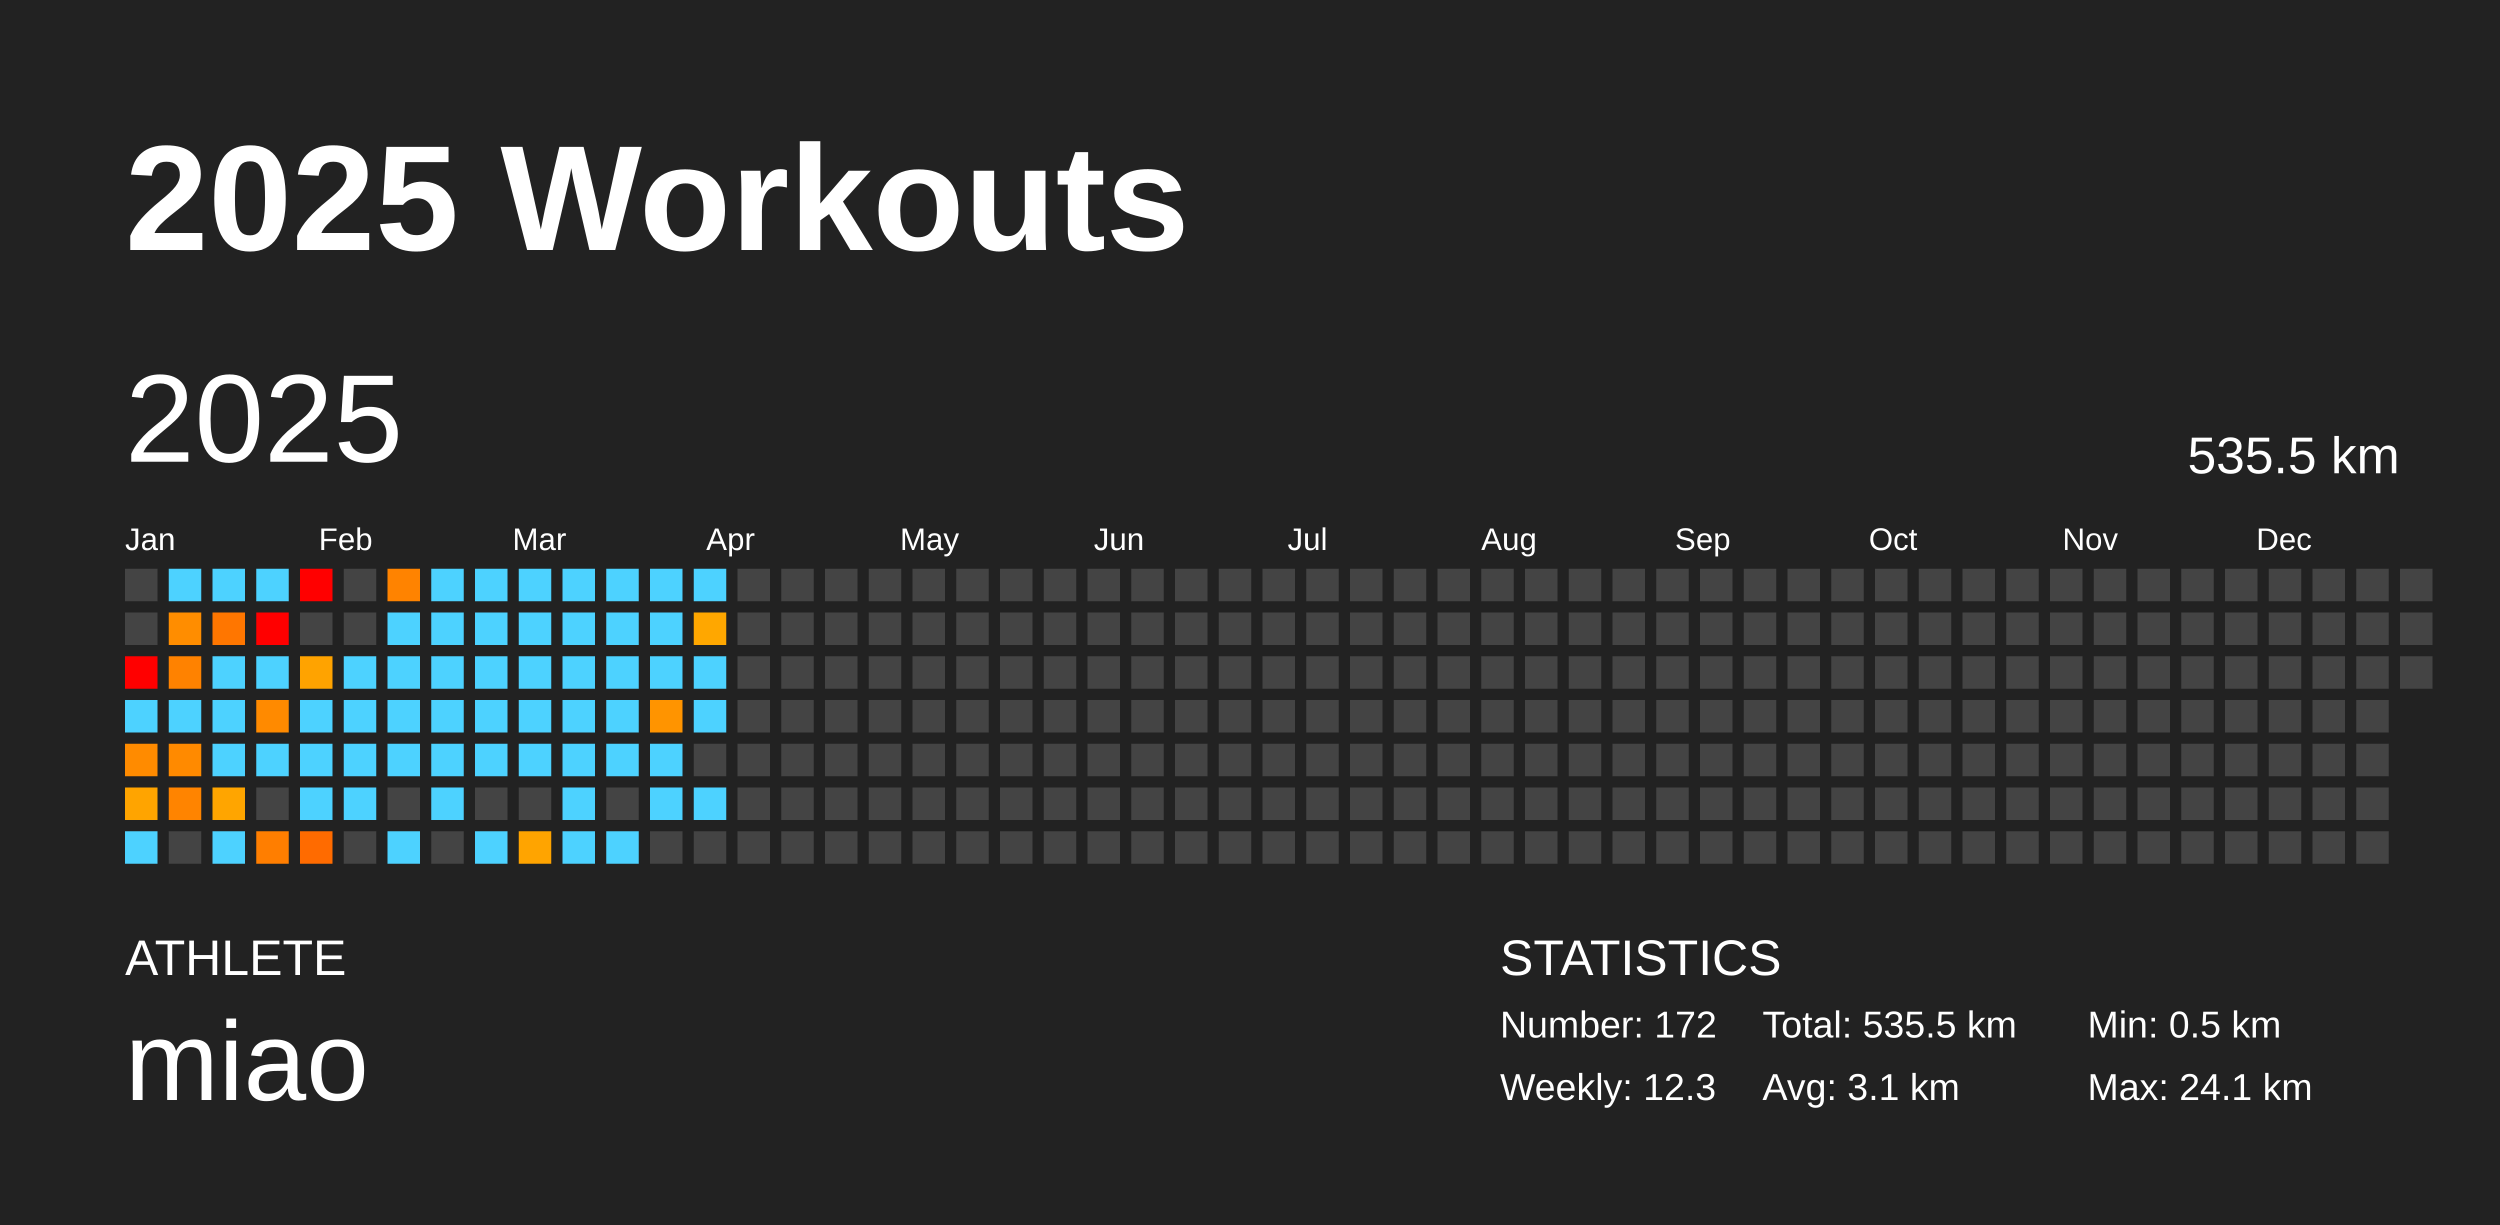
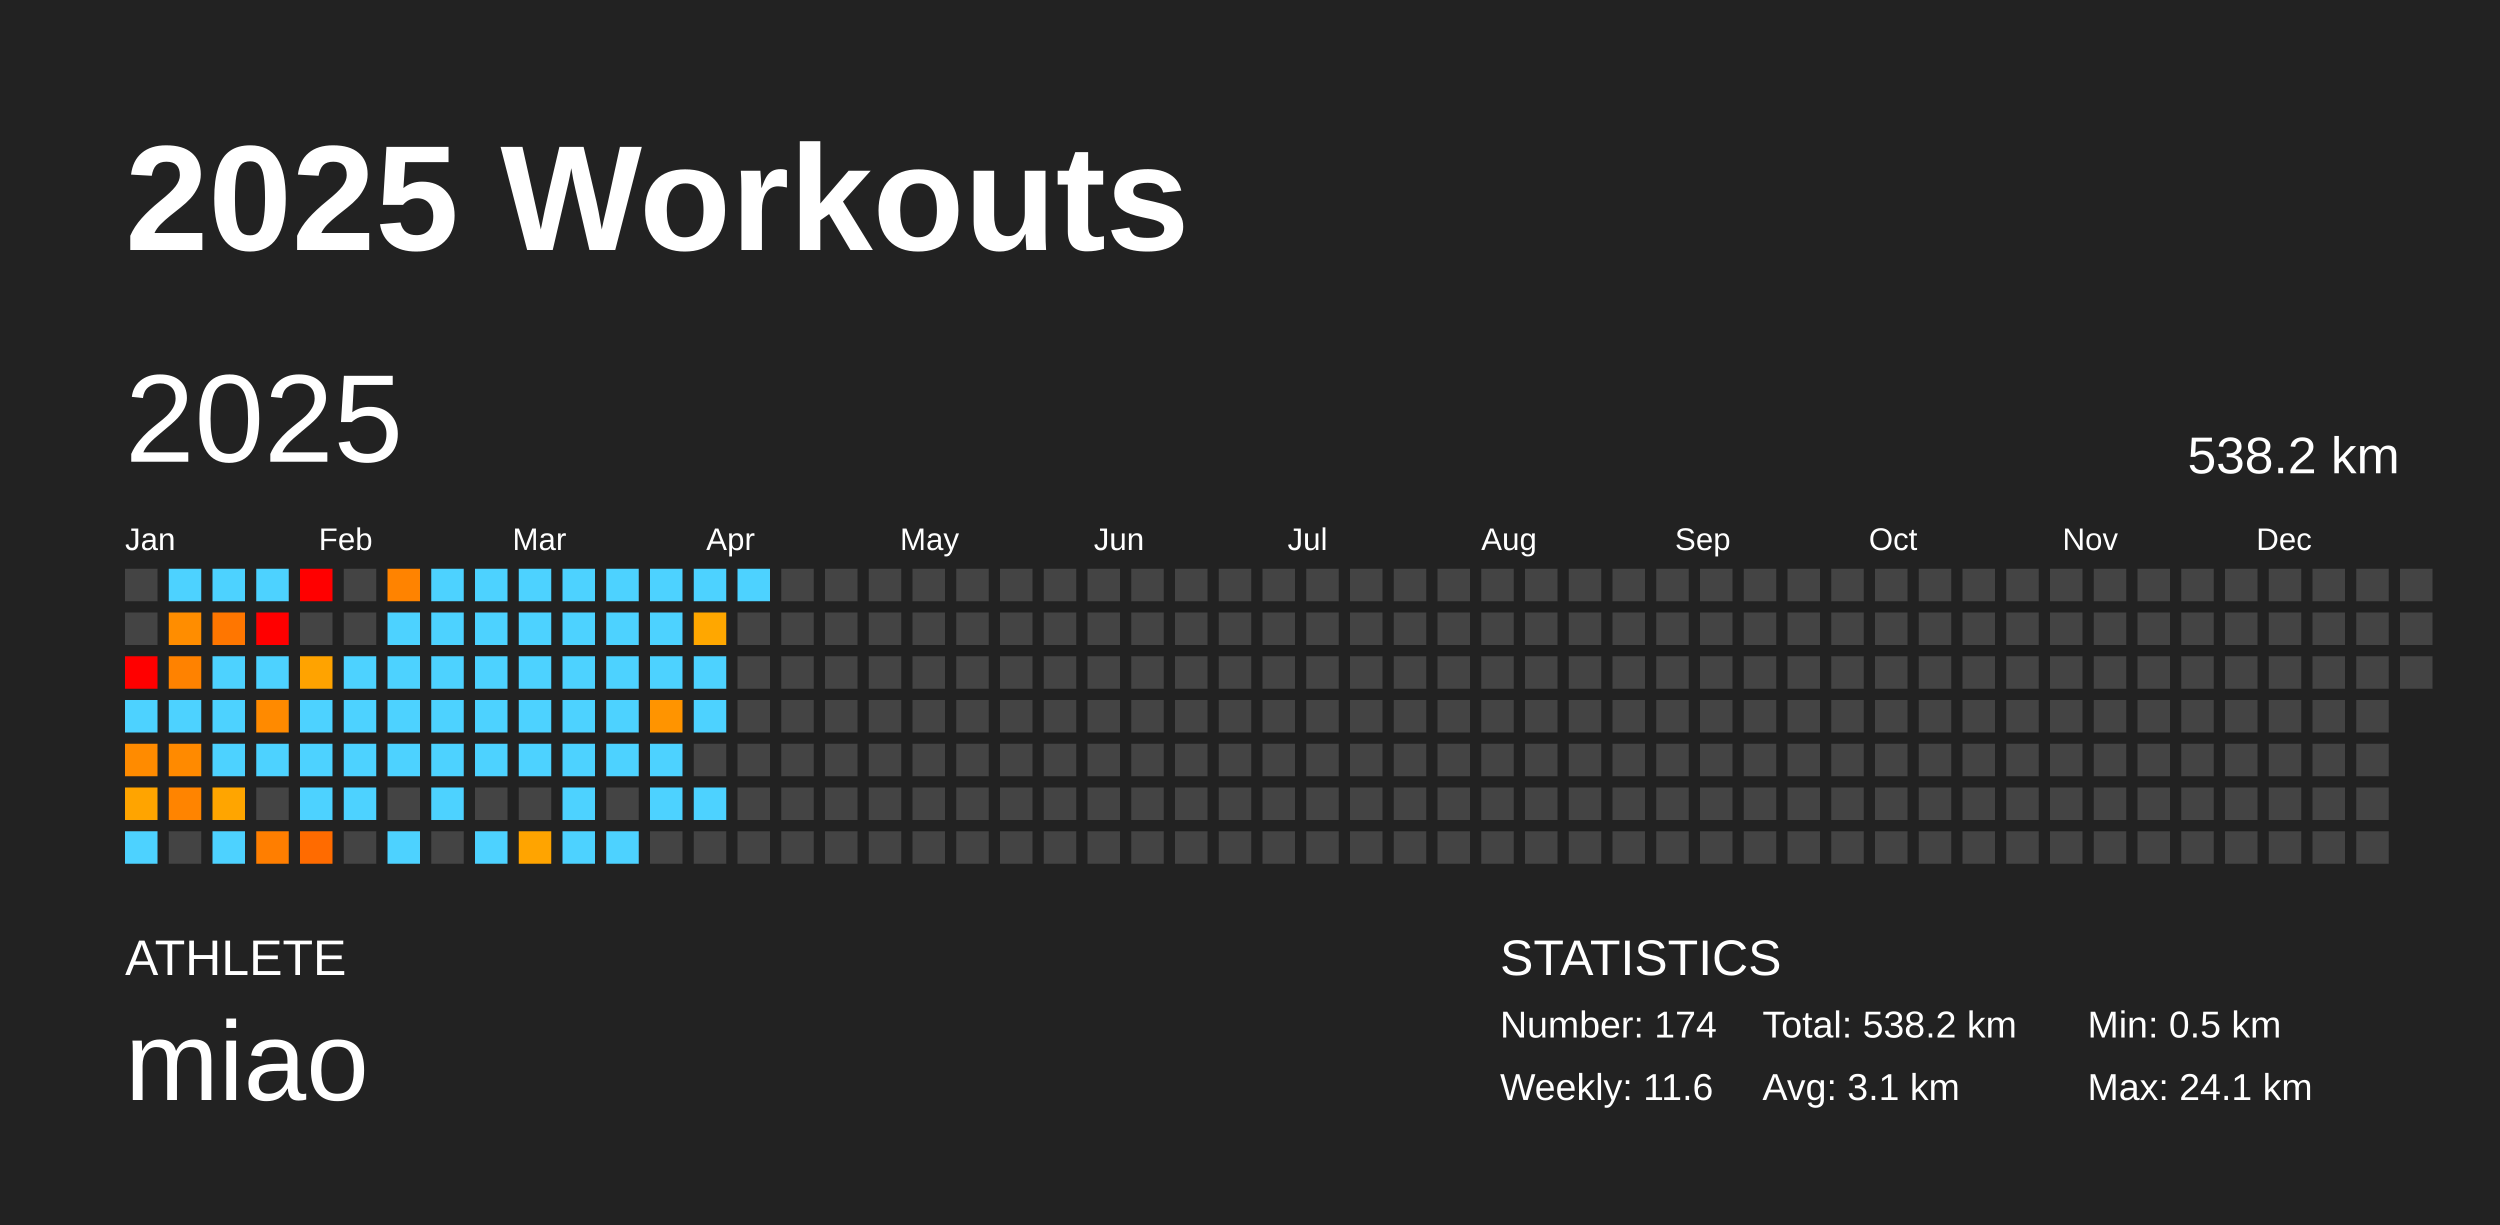
<svg xmlns="http://www.w3.org/2000/svg" baseProfile="full" height="98mm" version="1.1" viewBox="0,0,200,98" width="200mm">
  <defs />
  <rect fill="#222222" height="98" width="200" x="0" y="0" />
  <text fill="#FFFFFF" style="font-size:12px; font-family:Arial; font-weight:bold;" x="10" y="20">2025 Workouts</text>
  <text fill="#FFFFFF" style="font-size:4px; font-family:Arial" x="10" y="78">ATHLETE</text>
  <text fill="#FFFFFF" style="font-size:9px; font-family:Arial" x="10" y="88">miao</text>
  <text fill="#FFFFFF" style="font-size:4px; font-family:Arial" x="120" y="78">STATISTICS</text>
-   <text fill="#FFFFFF" style="font-size:3px; font-family:Arial" x="120" y="83">Number: 172</text>
-   <text fill="#FFFFFF" style="font-size:3px; font-family:Arial" x="120" y="88">Weekly: 12.3</text>
-   <text fill="#FFFFFF" style="font-size:3px; font-family:Arial" x="141" y="83">Total: 535.5 km</text>
+   <text fill="#FFFFFF" style="font-size:3px; font-family:Arial" x="120" y="83">Number: 174</text>
+   <text fill="#FFFFFF" style="font-size:3px; font-family:Arial" x="120" y="88">Weekly: 11.6</text>
+   <text fill="#FFFFFF" style="font-size:3px; font-family:Arial" x="141" y="83">Total: 538.2 km</text>
  <text fill="#FFFFFF" style="font-size:3px; font-family:Arial" x="141" y="88">Avg: 3.1 km</text>
  <text fill="#FFFFFF" style="font-size:3px; font-family:Arial" x="167" y="83">Min: 0.5 km</text>
  <text fill="#FFFFFF" style="font-size:3px; font-family:Arial" x="167" y="88">Max: 24.1 km</text>
  <text dominant-baseline="hanging" fill="#FFFFFF" style="font-size:10.0px; font-family:Arial;" x="10" y="30">2025</text>
-   <text dominant-baseline="hanging" fill="#FFFFFF" style="font-size:4.125px; font-family:Arial;" x="175" y="35">535.5 km</text>
+   <text dominant-baseline="hanging" fill="#FFFFFF" style="font-size:4.125px; font-family:Arial;" x="175" y="35">538.2 km</text>
  <text fill="#FFFFFF" style="font-size:2.5px; font-family:Arial" x="10.0" y="44">Jan</text>
  <text fill="#FFFFFF" style="font-size:2.5px; font-family:Arial" x="25.5" y="44">Feb</text>
  <text fill="#FFFFFF" style="font-size:2.5px; font-family:Arial" x="41.0" y="44">Mar</text>
  <text fill="#FFFFFF" style="font-size:2.5px; font-family:Arial" x="56.5" y="44">Apr</text>
  <text fill="#FFFFFF" style="font-size:2.5px; font-family:Arial" x="72.0" y="44">May</text>
  <text fill="#FFFFFF" style="font-size:2.5px; font-family:Arial" x="87.5" y="44">Jun</text>
  <text fill="#FFFFFF" style="font-size:2.5px; font-family:Arial" x="103.0" y="44">Jul</text>
  <text fill="#FFFFFF" style="font-size:2.5px; font-family:Arial" x="118.5" y="44">Aug</text>
  <text fill="#FFFFFF" style="font-size:2.5px; font-family:Arial" x="134.0" y="44">Sep</text>
  <text fill="#FFFFFF" style="font-size:2.5px; font-family:Arial" x="149.5" y="44">Oct</text>
  <text fill="#FFFFFF" style="font-size:2.5px; font-family:Arial" x="165.0" y="44">Nov</text>
  <text fill="#FFFFFF" style="font-size:2.5px; font-family:Arial" x="180.5" y="44">Dec</text>
  <rect fill="#444444" height="2.6" width="2.6" x="10.0" y="45.5" />
  <rect fill="#444444" height="2.6" width="2.6" x="10.0" y="49.0" />
  <rect fill="red" height="2.6" width="2.6" x="10.0" y="52.5" />
  <rect fill="#4dd2ff" height="2.6" width="2.6" x="10.0" y="56.0" />
  <rect fill="#ff8b00" height="2.6" width="2.6" x="10.0" y="59.5" />
  <rect fill="#ffa400" height="2.6" width="2.6" x="10.0" y="63.0" />
  <rect fill="#4dd2ff" height="2.6" width="2.6" x="10.0" y="66.5" />
  <rect fill="#4dd2ff" height="2.6" width="2.6" x="13.5" y="45.5" />
  <rect fill="#ff8d00" height="2.6" width="2.6" x="13.5" y="49.0" />
  <rect fill="#ff8200" height="2.6" width="2.6" x="13.5" y="52.5" />
  <rect fill="#4dd2ff" height="2.6" width="2.6" x="13.5" y="56.0" />
  <rect fill="#ff8a00" height="2.6" width="2.6" x="13.5" y="59.5" />
  <rect fill="#ff8400" height="2.6" width="2.6" x="13.5" y="63.0" />
  <rect fill="#444444" height="2.6" width="2.6" x="13.5" y="66.5" />
  <rect fill="#4dd2ff" height="2.6" width="2.6" x="17.0" y="45.5" />
  <rect fill="#ff7600" height="2.6" width="2.6" x="17.0" y="49.0" />
  <rect fill="#4dd2ff" height="2.6" width="2.6" x="17.0" y="52.5" />
  <rect fill="#4dd2ff" height="2.6" width="2.6" x="17.0" y="56.0" />
  <rect fill="#4dd2ff" height="2.6" width="2.6" x="17.0" y="59.5" />
  <rect fill="#ffa500" height="2.6" width="2.6" x="17.0" y="63.0" />
  <rect fill="#4dd2ff" height="2.6" width="2.6" x="17.0" y="66.5" />
  <rect fill="#4dd2ff" height="2.6" width="2.6" x="20.5" y="45.5" />
  <rect fill="red" height="2.6" width="2.6" x="20.5" y="49.0" />
  <rect fill="#4dd2ff" height="2.6" width="2.6" x="20.5" y="52.5" />
  <rect fill="#ff8a00" height="2.6" width="2.6" x="20.5" y="56.0" />
  <rect fill="#4dd2ff" height="2.6" width="2.6" x="20.5" y="59.5" />
  <rect fill="#444444" height="2.6" width="2.6" x="20.5" y="63.0" />
  <rect fill="#ff7e00" height="2.6" width="2.6" x="20.5" y="66.5" />
  <rect fill="red" height="2.6" width="2.6" x="24.0" y="45.5" />
  <rect fill="#444444" height="2.6" width="2.6" x="24.0" y="49.0" />
  <rect fill="#ffa300" height="2.6" width="2.6" x="24.0" y="52.5" />
  <rect fill="#4dd2ff" height="2.6" width="2.6" x="24.0" y="56.0" />
  <rect fill="#4dd2ff" height="2.6" width="2.6" x="24.0" y="59.5" />
  <rect fill="#4dd2ff" height="2.6" width="2.6" x="24.0" y="63.0" />
  <rect fill="#ff6b00" height="2.6" width="2.6" x="24.0" y="66.5" />
  <rect fill="#444444" height="2.6" width="2.6" x="27.5" y="45.5" />
  <rect fill="#444444" height="2.6" width="2.6" x="27.5" y="49.0" />
  <rect fill="#4dd2ff" height="2.6" width="2.6" x="27.5" y="52.5" />
  <rect fill="#4dd2ff" height="2.6" width="2.6" x="27.5" y="56.0" />
  <rect fill="#4dd2ff" height="2.6" width="2.6" x="27.5" y="59.5" />
  <rect fill="#4dd2ff" height="2.6" width="2.6" x="27.5" y="63.0" />
  <rect fill="#444444" height="2.6" width="2.6" x="27.5" y="66.5" />
  <rect fill="#ff8300" height="2.6" width="2.6" x="31.0" y="45.5" />
  <rect fill="#4dd2ff" height="2.6" width="2.6" x="31.0" y="49.0" />
  <rect fill="#4dd2ff" height="2.6" width="2.6" x="31.0" y="52.5" />
  <rect fill="#4dd2ff" height="2.6" width="2.6" x="31.0" y="56.0" />
  <rect fill="#4dd2ff" height="2.6" width="2.6" x="31.0" y="59.5" />
  <rect fill="#444444" height="2.6" width="2.6" x="31.0" y="63.0" />
  <rect fill="#4dd2ff" height="2.6" width="2.6" x="31.0" y="66.5" />
  <rect fill="#4dd2ff" height="2.6" width="2.6" x="34.5" y="45.5" />
  <rect fill="#4dd2ff" height="2.6" width="2.6" x="34.5" y="49.0" />
  <rect fill="#4dd2ff" height="2.6" width="2.6" x="34.5" y="52.5" />
  <rect fill="#4dd2ff" height="2.6" width="2.6" x="34.5" y="56.0" />
  <rect fill="#4dd2ff" height="2.6" width="2.6" x="34.5" y="59.5" />
  <rect fill="#4dd2ff" height="2.6" width="2.6" x="34.5" y="63.0" />
  <rect fill="#444444" height="2.6" width="2.6" x="34.5" y="66.5" />
  <rect fill="#4dd2ff" height="2.6" width="2.6" x="38.0" y="45.5" />
  <rect fill="#4dd2ff" height="2.6" width="2.6" x="38.0" y="49.0" />
  <rect fill="#4dd2ff" height="2.6" width="2.6" x="38.0" y="52.5" />
  <rect fill="#4dd2ff" height="2.6" width="2.6" x="38.0" y="56.0" />
  <rect fill="#4dd2ff" height="2.6" width="2.6" x="38.0" y="59.5" />
  <rect fill="#444444" height="2.6" width="2.6" x="38.0" y="63.0" />
  <rect fill="#4dd2ff" height="2.6" width="2.6" x="38.0" y="66.5" />
  <rect fill="#4dd2ff" height="2.6" width="2.6" x="41.5" y="45.5" />
  <rect fill="#4dd2ff" height="2.6" width="2.6" x="41.5" y="49.0" />
  <rect fill="#4dd2ff" height="2.6" width="2.6" x="41.5" y="52.5" />
  <rect fill="#4dd2ff" height="2.6" width="2.6" x="41.5" y="56.0" />
  <rect fill="#4dd2ff" height="2.6" width="2.6" x="41.5" y="59.5" />
  <rect fill="#444444" height="2.6" width="2.6" x="41.5" y="63.0" />
  <rect fill="#ffa400" height="2.6" width="2.6" x="41.5" y="66.5" />
  <rect fill="#4dd2ff" height="2.6" width="2.6" x="45.0" y="45.5" />
  <rect fill="#4dd2ff" height="2.6" width="2.6" x="45.0" y="49.0" />
  <rect fill="#4dd2ff" height="2.6" width="2.6" x="45.0" y="52.5" />
  <rect fill="#4dd2ff" height="2.6" width="2.6" x="45.0" y="56.0" />
  <rect fill="#4dd2ff" height="2.6" width="2.6" x="45.0" y="59.5" />
  <rect fill="#4dd2ff" height="2.6" width="2.6" x="45.0" y="63.0" />
  <rect fill="#4dd2ff" height="2.6" width="2.6" x="45.0" y="66.5" />
  <rect fill="#4dd2ff" height="2.6" width="2.6" x="48.5" y="45.5" />
  <rect fill="#4dd2ff" height="2.6" width="2.6" x="48.5" y="49.0" />
  <rect fill="#4dd2ff" height="2.6" width="2.6" x="48.5" y="52.5" />
  <rect fill="#4dd2ff" height="2.6" width="2.6" x="48.5" y="56.0" />
  <rect fill="#4dd2ff" height="2.6" width="2.6" x="48.5" y="59.5" />
  <rect fill="#444444" height="2.6" width="2.6" x="48.5" y="63.0" />
  <rect fill="#4dd2ff" height="2.6" width="2.6" x="48.5" y="66.5" />
  <rect fill="#4dd2ff" height="2.6" width="2.6" x="52.0" y="45.5" />
  <rect fill="#4dd2ff" height="2.6" width="2.6" x="52.0" y="49.0" />
  <rect fill="#4dd2ff" height="2.6" width="2.6" x="52.0" y="52.5" />
  <rect fill="#ff9400" height="2.6" width="2.6" x="52.0" y="56.0" />
  <rect fill="#4dd2ff" height="2.6" width="2.6" x="52.0" y="59.5" />
  <rect fill="#4dd2ff" height="2.6" width="2.6" x="52.0" y="63.0" />
  <rect fill="#444444" height="2.6" width="2.6" x="52.0" y="66.5" />
  <rect fill="#4dd2ff" height="2.6" width="2.6" x="55.5" y="45.5" />
  <rect fill="#ffa700" height="2.6" width="2.6" x="55.5" y="49.0" />
  <rect fill="#4dd2ff" height="2.6" width="2.6" x="55.5" y="52.5" />
  <rect fill="#4dd2ff" height="2.6" width="2.6" x="55.5" y="56.0" />
  <rect fill="#444444" height="2.6" width="2.6" x="55.5" y="59.5" />
  <rect fill="#4dd2ff" height="2.6" width="2.6" x="55.5" y="63.0" />
  <rect fill="#444444" height="2.6" width="2.6" x="55.5" y="66.5" />
-   <rect fill="#444444" height="2.6" width="2.6" x="59.0" y="45.5" />
+   <rect fill="#4dd2ff" height="2.6" width="2.6" x="59.0" y="45.5" />
  <rect fill="#444444" height="2.6" width="2.6" x="59.0" y="49.0" />
  <rect fill="#444444" height="2.6" width="2.6" x="59.0" y="52.5" />
  <rect fill="#444444" height="2.6" width="2.6" x="59.0" y="56.0" />
  <rect fill="#444444" height="2.6" width="2.6" x="59.0" y="59.5" />
  <rect fill="#444444" height="2.6" width="2.6" x="59.0" y="63.0" />
  <rect fill="#444444" height="2.6" width="2.6" x="59.0" y="66.5" />
  <rect fill="#444444" height="2.6" width="2.6" x="62.5" y="45.5" />
  <rect fill="#444444" height="2.6" width="2.6" x="62.5" y="49.0" />
  <rect fill="#444444" height="2.6" width="2.6" x="62.5" y="52.5" />
  <rect fill="#444444" height="2.6" width="2.6" x="62.5" y="56.0" />
  <rect fill="#444444" height="2.6" width="2.6" x="62.5" y="59.5" />
  <rect fill="#444444" height="2.6" width="2.6" x="62.5" y="63.0" />
  <rect fill="#444444" height="2.6" width="2.6" x="62.5" y="66.5" />
  <rect fill="#444444" height="2.6" width="2.6" x="66.0" y="45.5" />
  <rect fill="#444444" height="2.6" width="2.6" x="66.0" y="49.0" />
  <rect fill="#444444" height="2.6" width="2.6" x="66.0" y="52.5" />
  <rect fill="#444444" height="2.6" width="2.6" x="66.0" y="56.0" />
  <rect fill="#444444" height="2.6" width="2.6" x="66.0" y="59.5" />
  <rect fill="#444444" height="2.6" width="2.6" x="66.0" y="63.0" />
  <rect fill="#444444" height="2.6" width="2.6" x="66.0" y="66.5" />
  <rect fill="#444444" height="2.6" width="2.6" x="69.5" y="45.5" />
  <rect fill="#444444" height="2.6" width="2.6" x="69.5" y="49.0" />
  <rect fill="#444444" height="2.6" width="2.6" x="69.5" y="52.5" />
  <rect fill="#444444" height="2.6" width="2.6" x="69.5" y="56.0" />
  <rect fill="#444444" height="2.6" width="2.6" x="69.5" y="59.5" />
  <rect fill="#444444" height="2.6" width="2.6" x="69.5" y="63.0" />
  <rect fill="#444444" height="2.6" width="2.6" x="69.5" y="66.5" />
  <rect fill="#444444" height="2.6" width="2.6" x="73.0" y="45.5" />
  <rect fill="#444444" height="2.6" width="2.6" x="73.0" y="49.0" />
  <rect fill="#444444" height="2.6" width="2.6" x="73.0" y="52.5" />
  <rect fill="#444444" height="2.6" width="2.6" x="73.0" y="56.0" />
  <rect fill="#444444" height="2.6" width="2.6" x="73.0" y="59.5" />
  <rect fill="#444444" height="2.6" width="2.6" x="73.0" y="63.0" />
  <rect fill="#444444" height="2.6" width="2.6" x="73.0" y="66.5" />
  <rect fill="#444444" height="2.6" width="2.6" x="76.5" y="45.5" />
  <rect fill="#444444" height="2.6" width="2.6" x="76.5" y="49.0" />
  <rect fill="#444444" height="2.6" width="2.6" x="76.5" y="52.5" />
  <rect fill="#444444" height="2.6" width="2.6" x="76.5" y="56.0" />
  <rect fill="#444444" height="2.6" width="2.6" x="76.5" y="59.5" />
  <rect fill="#444444" height="2.6" width="2.6" x="76.5" y="63.0" />
  <rect fill="#444444" height="2.6" width="2.6" x="76.5" y="66.5" />
  <rect fill="#444444" height="2.6" width="2.6" x="80.0" y="45.5" />
  <rect fill="#444444" height="2.6" width="2.6" x="80.0" y="49.0" />
  <rect fill="#444444" height="2.6" width="2.6" x="80.0" y="52.5" />
  <rect fill="#444444" height="2.6" width="2.6" x="80.0" y="56.0" />
  <rect fill="#444444" height="2.6" width="2.6" x="80.0" y="59.5" />
  <rect fill="#444444" height="2.6" width="2.6" x="80.0" y="63.0" />
  <rect fill="#444444" height="2.6" width="2.6" x="80.0" y="66.5" />
  <rect fill="#444444" height="2.6" width="2.6" x="83.5" y="45.5" />
  <rect fill="#444444" height="2.6" width="2.6" x="83.5" y="49.0" />
  <rect fill="#444444" height="2.6" width="2.6" x="83.5" y="52.5" />
  <rect fill="#444444" height="2.6" width="2.6" x="83.5" y="56.0" />
  <rect fill="#444444" height="2.6" width="2.6" x="83.5" y="59.5" />
  <rect fill="#444444" height="2.6" width="2.6" x="83.5" y="63.0" />
  <rect fill="#444444" height="2.6" width="2.6" x="83.5" y="66.5" />
  <rect fill="#444444" height="2.6" width="2.6" x="87.0" y="45.5" />
  <rect fill="#444444" height="2.6" width="2.6" x="87.0" y="49.0" />
  <rect fill="#444444" height="2.6" width="2.6" x="87.0" y="52.5" />
  <rect fill="#444444" height="2.6" width="2.6" x="87.0" y="56.0" />
  <rect fill="#444444" height="2.6" width="2.6" x="87.0" y="59.5" />
  <rect fill="#444444" height="2.6" width="2.6" x="87.0" y="63.0" />
  <rect fill="#444444" height="2.6" width="2.6" x="87.0" y="66.5" />
  <rect fill="#444444" height="2.6" width="2.6" x="90.5" y="45.5" />
  <rect fill="#444444" height="2.6" width="2.6" x="90.5" y="49.0" />
  <rect fill="#444444" height="2.6" width="2.6" x="90.5" y="52.5" />
  <rect fill="#444444" height="2.6" width="2.6" x="90.5" y="56.0" />
  <rect fill="#444444" height="2.6" width="2.6" x="90.5" y="59.5" />
  <rect fill="#444444" height="2.6" width="2.6" x="90.5" y="63.0" />
  <rect fill="#444444" height="2.6" width="2.6" x="90.5" y="66.5" />
  <rect fill="#444444" height="2.6" width="2.6" x="94.0" y="45.5" />
  <rect fill="#444444" height="2.6" width="2.6" x="94.0" y="49.0" />
  <rect fill="#444444" height="2.6" width="2.6" x="94.0" y="52.5" />
  <rect fill="#444444" height="2.6" width="2.6" x="94.0" y="56.0" />
  <rect fill="#444444" height="2.6" width="2.6" x="94.0" y="59.5" />
  <rect fill="#444444" height="2.6" width="2.6" x="94.0" y="63.0" />
  <rect fill="#444444" height="2.6" width="2.6" x="94.0" y="66.5" />
  <rect fill="#444444" height="2.6" width="2.6" x="97.5" y="45.5" />
  <rect fill="#444444" height="2.6" width="2.6" x="97.5" y="49.0" />
  <rect fill="#444444" height="2.6" width="2.6" x="97.5" y="52.5" />
  <rect fill="#444444" height="2.6" width="2.6" x="97.5" y="56.0" />
  <rect fill="#444444" height="2.6" width="2.6" x="97.5" y="59.5" />
  <rect fill="#444444" height="2.6" width="2.6" x="97.5" y="63.0" />
  <rect fill="#444444" height="2.6" width="2.6" x="97.5" y="66.5" />
  <rect fill="#444444" height="2.6" width="2.6" x="101.0" y="45.5" />
  <rect fill="#444444" height="2.6" width="2.6" x="101.0" y="49.0" />
  <rect fill="#444444" height="2.6" width="2.6" x="101.0" y="52.5" />
  <rect fill="#444444" height="2.6" width="2.6" x="101.0" y="56.0" />
  <rect fill="#444444" height="2.6" width="2.6" x="101.0" y="59.5" />
  <rect fill="#444444" height="2.6" width="2.6" x="101.0" y="63.0" />
  <rect fill="#444444" height="2.6" width="2.6" x="101.0" y="66.5" />
  <rect fill="#444444" height="2.6" width="2.6" x="104.5" y="45.5" />
  <rect fill="#444444" height="2.6" width="2.6" x="104.5" y="49.0" />
  <rect fill="#444444" height="2.6" width="2.6" x="104.5" y="52.5" />
  <rect fill="#444444" height="2.6" width="2.6" x="104.5" y="56.0" />
  <rect fill="#444444" height="2.6" width="2.6" x="104.5" y="59.5" />
  <rect fill="#444444" height="2.6" width="2.6" x="104.5" y="63.0" />
  <rect fill="#444444" height="2.6" width="2.6" x="104.5" y="66.5" />
  <rect fill="#444444" height="2.6" width="2.6" x="108.0" y="45.5" />
  <rect fill="#444444" height="2.6" width="2.6" x="108.0" y="49.0" />
  <rect fill="#444444" height="2.6" width="2.6" x="108.0" y="52.5" />
  <rect fill="#444444" height="2.6" width="2.6" x="108.0" y="56.0" />
  <rect fill="#444444" height="2.6" width="2.6" x="108.0" y="59.5" />
  <rect fill="#444444" height="2.6" width="2.6" x="108.0" y="63.0" />
  <rect fill="#444444" height="2.6" width="2.6" x="108.0" y="66.5" />
  <rect fill="#444444" height="2.6" width="2.6" x="111.5" y="45.5" />
  <rect fill="#444444" height="2.6" width="2.6" x="111.5" y="49.0" />
  <rect fill="#444444" height="2.6" width="2.6" x="111.5" y="52.5" />
  <rect fill="#444444" height="2.6" width="2.6" x="111.5" y="56.0" />
  <rect fill="#444444" height="2.6" width="2.6" x="111.5" y="59.5" />
  <rect fill="#444444" height="2.6" width="2.6" x="111.5" y="63.0" />
  <rect fill="#444444" height="2.6" width="2.6" x="111.5" y="66.5" />
  <rect fill="#444444" height="2.6" width="2.6" x="115.0" y="45.5" />
  <rect fill="#444444" height="2.6" width="2.6" x="115.0" y="49.0" />
  <rect fill="#444444" height="2.6" width="2.6" x="115.0" y="52.5" />
  <rect fill="#444444" height="2.6" width="2.6" x="115.0" y="56.0" />
  <rect fill="#444444" height="2.6" width="2.6" x="115.0" y="59.5" />
  <rect fill="#444444" height="2.6" width="2.6" x="115.0" y="63.0" />
  <rect fill="#444444" height="2.6" width="2.6" x="115.0" y="66.5" />
  <rect fill="#444444" height="2.6" width="2.6" x="118.5" y="45.5" />
  <rect fill="#444444" height="2.6" width="2.6" x="118.5" y="49.0" />
  <rect fill="#444444" height="2.6" width="2.6" x="118.5" y="52.5" />
  <rect fill="#444444" height="2.6" width="2.6" x="118.5" y="56.0" />
  <rect fill="#444444" height="2.6" width="2.6" x="118.5" y="59.5" />
  <rect fill="#444444" height="2.6" width="2.6" x="118.5" y="63.0" />
  <rect fill="#444444" height="2.6" width="2.6" x="118.5" y="66.5" />
  <rect fill="#444444" height="2.6" width="2.6" x="122.0" y="45.5" />
  <rect fill="#444444" height="2.6" width="2.6" x="122.0" y="49.0" />
  <rect fill="#444444" height="2.6" width="2.6" x="122.0" y="52.5" />
  <rect fill="#444444" height="2.6" width="2.6" x="122.0" y="56.0" />
  <rect fill="#444444" height="2.6" width="2.6" x="122.0" y="59.5" />
  <rect fill="#444444" height="2.6" width="2.6" x="122.0" y="63.0" />
  <rect fill="#444444" height="2.6" width="2.6" x="122.0" y="66.5" />
  <rect fill="#444444" height="2.6" width="2.6" x="125.5" y="45.5" />
  <rect fill="#444444" height="2.6" width="2.6" x="125.5" y="49.0" />
  <rect fill="#444444" height="2.6" width="2.6" x="125.5" y="52.5" />
  <rect fill="#444444" height="2.6" width="2.6" x="125.5" y="56.0" />
  <rect fill="#444444" height="2.6" width="2.6" x="125.5" y="59.5" />
  <rect fill="#444444" height="2.6" width="2.6" x="125.5" y="63.0" />
  <rect fill="#444444" height="2.6" width="2.6" x="125.5" y="66.5" />
  <rect fill="#444444" height="2.6" width="2.6" x="129.0" y="45.5" />
  <rect fill="#444444" height="2.6" width="2.6" x="129.0" y="49.0" />
  <rect fill="#444444" height="2.6" width="2.6" x="129.0" y="52.5" />
  <rect fill="#444444" height="2.6" width="2.6" x="129.0" y="56.0" />
  <rect fill="#444444" height="2.6" width="2.6" x="129.0" y="59.5" />
  <rect fill="#444444" height="2.6" width="2.6" x="129.0" y="63.0" />
  <rect fill="#444444" height="2.6" width="2.6" x="129.0" y="66.5" />
  <rect fill="#444444" height="2.6" width="2.6" x="132.5" y="45.5" />
  <rect fill="#444444" height="2.6" width="2.6" x="132.5" y="49.0" />
  <rect fill="#444444" height="2.6" width="2.6" x="132.5" y="52.5" />
  <rect fill="#444444" height="2.6" width="2.6" x="132.5" y="56.0" />
  <rect fill="#444444" height="2.6" width="2.6" x="132.5" y="59.5" />
  <rect fill="#444444" height="2.6" width="2.6" x="132.5" y="63.0" />
  <rect fill="#444444" height="2.6" width="2.6" x="132.5" y="66.5" />
  <rect fill="#444444" height="2.6" width="2.6" x="136.0" y="45.5" />
  <rect fill="#444444" height="2.6" width="2.6" x="136.0" y="49.0" />
  <rect fill="#444444" height="2.6" width="2.6" x="136.0" y="52.5" />
  <rect fill="#444444" height="2.6" width="2.6" x="136.0" y="56.0" />
  <rect fill="#444444" height="2.6" width="2.6" x="136.0" y="59.5" />
  <rect fill="#444444" height="2.6" width="2.6" x="136.0" y="63.0" />
  <rect fill="#444444" height="2.6" width="2.6" x="136.0" y="66.5" />
  <rect fill="#444444" height="2.6" width="2.6" x="139.5" y="45.5" />
  <rect fill="#444444" height="2.6" width="2.6" x="139.5" y="49.0" />
  <rect fill="#444444" height="2.6" width="2.6" x="139.5" y="52.5" />
  <rect fill="#444444" height="2.6" width="2.6" x="139.5" y="56.0" />
  <rect fill="#444444" height="2.6" width="2.6" x="139.5" y="59.5" />
  <rect fill="#444444" height="2.6" width="2.6" x="139.5" y="63.0" />
  <rect fill="#444444" height="2.6" width="2.6" x="139.5" y="66.5" />
  <rect fill="#444444" height="2.6" width="2.6" x="143.0" y="45.5" />
  <rect fill="#444444" height="2.6" width="2.6" x="143.0" y="49.0" />
  <rect fill="#444444" height="2.6" width="2.6" x="143.0" y="52.5" />
  <rect fill="#444444" height="2.6" width="2.6" x="143.0" y="56.0" />
  <rect fill="#444444" height="2.6" width="2.6" x="143.0" y="59.5" />
  <rect fill="#444444" height="2.6" width="2.6" x="143.0" y="63.0" />
  <rect fill="#444444" height="2.6" width="2.6" x="143.0" y="66.5" />
  <rect fill="#444444" height="2.6" width="2.6" x="146.5" y="45.5" />
  <rect fill="#444444" height="2.6" width="2.6" x="146.5" y="49.0" />
  <rect fill="#444444" height="2.6" width="2.6" x="146.5" y="52.5" />
  <rect fill="#444444" height="2.6" width="2.6" x="146.5" y="56.0" />
  <rect fill="#444444" height="2.6" width="2.6" x="146.5" y="59.5" />
  <rect fill="#444444" height="2.6" width="2.6" x="146.5" y="63.0" />
  <rect fill="#444444" height="2.6" width="2.6" x="146.5" y="66.5" />
  <rect fill="#444444" height="2.6" width="2.6" x="150.0" y="45.5" />
  <rect fill="#444444" height="2.6" width="2.6" x="150.0" y="49.0" />
  <rect fill="#444444" height="2.6" width="2.6" x="150.0" y="52.5" />
  <rect fill="#444444" height="2.6" width="2.6" x="150.0" y="56.0" />
  <rect fill="#444444" height="2.6" width="2.6" x="150.0" y="59.5" />
  <rect fill="#444444" height="2.6" width="2.6" x="150.0" y="63.0" />
  <rect fill="#444444" height="2.6" width="2.6" x="150.0" y="66.5" />
  <rect fill="#444444" height="2.6" width="2.6" x="153.5" y="45.5" />
  <rect fill="#444444" height="2.6" width="2.6" x="153.5" y="49.0" />
  <rect fill="#444444" height="2.6" width="2.6" x="153.5" y="52.5" />
  <rect fill="#444444" height="2.6" width="2.6" x="153.5" y="56.0" />
  <rect fill="#444444" height="2.6" width="2.6" x="153.5" y="59.5" />
  <rect fill="#444444" height="2.6" width="2.6" x="153.5" y="63.0" />
  <rect fill="#444444" height="2.6" width="2.6" x="153.5" y="66.5" />
  <rect fill="#444444" height="2.6" width="2.6" x="157.0" y="45.5" />
  <rect fill="#444444" height="2.6" width="2.6" x="157.0" y="49.0" />
  <rect fill="#444444" height="2.6" width="2.6" x="157.0" y="52.5" />
  <rect fill="#444444" height="2.6" width="2.6" x="157.0" y="56.0" />
  <rect fill="#444444" height="2.6" width="2.6" x="157.0" y="59.5" />
  <rect fill="#444444" height="2.6" width="2.6" x="157.0" y="63.0" />
  <rect fill="#444444" height="2.6" width="2.6" x="157.0" y="66.5" />
  <rect fill="#444444" height="2.6" width="2.6" x="160.5" y="45.5" />
  <rect fill="#444444" height="2.6" width="2.6" x="160.5" y="49.0" />
  <rect fill="#444444" height="2.6" width="2.6" x="160.5" y="52.5" />
  <rect fill="#444444" height="2.6" width="2.6" x="160.5" y="56.0" />
  <rect fill="#444444" height="2.6" width="2.6" x="160.5" y="59.5" />
  <rect fill="#444444" height="2.6" width="2.6" x="160.5" y="63.0" />
  <rect fill="#444444" height="2.6" width="2.6" x="160.5" y="66.5" />
  <rect fill="#444444" height="2.6" width="2.6" x="164.0" y="45.5" />
  <rect fill="#444444" height="2.6" width="2.6" x="164.0" y="49.0" />
  <rect fill="#444444" height="2.6" width="2.6" x="164.0" y="52.5" />
  <rect fill="#444444" height="2.6" width="2.6" x="164.0" y="56.0" />
  <rect fill="#444444" height="2.6" width="2.6" x="164.0" y="59.5" />
  <rect fill="#444444" height="2.6" width="2.6" x="164.0" y="63.0" />
  <rect fill="#444444" height="2.6" width="2.6" x="164.0" y="66.5" />
  <rect fill="#444444" height="2.6" width="2.6" x="167.5" y="45.5" />
  <rect fill="#444444" height="2.6" width="2.6" x="167.5" y="49.0" />
  <rect fill="#444444" height="2.6" width="2.6" x="167.5" y="52.5" />
  <rect fill="#444444" height="2.6" width="2.6" x="167.5" y="56.0" />
  <rect fill="#444444" height="2.6" width="2.6" x="167.5" y="59.5" />
  <rect fill="#444444" height="2.6" width="2.6" x="167.5" y="63.0" />
  <rect fill="#444444" height="2.6" width="2.6" x="167.5" y="66.5" />
  <rect fill="#444444" height="2.6" width="2.6" x="171.0" y="45.5" />
  <rect fill="#444444" height="2.6" width="2.6" x="171.0" y="49.0" />
  <rect fill="#444444" height="2.6" width="2.6" x="171.0" y="52.5" />
  <rect fill="#444444" height="2.6" width="2.6" x="171.0" y="56.0" />
  <rect fill="#444444" height="2.6" width="2.6" x="171.0" y="59.5" />
  <rect fill="#444444" height="2.6" width="2.6" x="171.0" y="63.0" />
  <rect fill="#444444" height="2.6" width="2.6" x="171.0" y="66.5" />
  <rect fill="#444444" height="2.6" width="2.6" x="174.5" y="45.5" />
  <rect fill="#444444" height="2.6" width="2.6" x="174.5" y="49.0" />
  <rect fill="#444444" height="2.6" width="2.6" x="174.5" y="52.5" />
  <rect fill="#444444" height="2.6" width="2.6" x="174.5" y="56.0" />
  <rect fill="#444444" height="2.6" width="2.6" x="174.5" y="59.5" />
  <rect fill="#444444" height="2.6" width="2.6" x="174.5" y="63.0" />
  <rect fill="#444444" height="2.6" width="2.6" x="174.5" y="66.5" />
  <rect fill="#444444" height="2.6" width="2.6" x="178.0" y="45.5" />
  <rect fill="#444444" height="2.6" width="2.6" x="178.0" y="49.0" />
  <rect fill="#444444" height="2.6" width="2.6" x="178.0" y="52.5" />
  <rect fill="#444444" height="2.6" width="2.6" x="178.0" y="56.0" />
  <rect fill="#444444" height="2.6" width="2.6" x="178.0" y="59.5" />
  <rect fill="#444444" height="2.6" width="2.6" x="178.0" y="63.0" />
  <rect fill="#444444" height="2.6" width="2.6" x="178.0" y="66.5" />
  <rect fill="#444444" height="2.6" width="2.6" x="181.5" y="45.5" />
  <rect fill="#444444" height="2.6" width="2.6" x="181.5" y="49.0" />
  <rect fill="#444444" height="2.6" width="2.6" x="181.5" y="52.5" />
  <rect fill="#444444" height="2.6" width="2.6" x="181.5" y="56.0" />
  <rect fill="#444444" height="2.6" width="2.6" x="181.5" y="59.5" />
  <rect fill="#444444" height="2.6" width="2.6" x="181.5" y="63.0" />
  <rect fill="#444444" height="2.6" width="2.6" x="181.5" y="66.5" />
  <rect fill="#444444" height="2.6" width="2.6" x="185.0" y="45.5" />
  <rect fill="#444444" height="2.6" width="2.6" x="185.0" y="49.0" />
  <rect fill="#444444" height="2.6" width="2.6" x="185.0" y="52.5" />
  <rect fill="#444444" height="2.6" width="2.6" x="185.0" y="56.0" />
  <rect fill="#444444" height="2.6" width="2.6" x="185.0" y="59.5" />
  <rect fill="#444444" height="2.6" width="2.6" x="185.0" y="63.0" />
  <rect fill="#444444" height="2.6" width="2.6" x="185.0" y="66.5" />
  <rect fill="#444444" height="2.6" width="2.6" x="188.5" y="45.5" />
  <rect fill="#444444" height="2.6" width="2.6" x="188.5" y="49.0" />
  <rect fill="#444444" height="2.6" width="2.6" x="188.5" y="52.5" />
  <rect fill="#444444" height="2.6" width="2.6" x="188.5" y="56.0" />
  <rect fill="#444444" height="2.6" width="2.6" x="188.5" y="59.5" />
  <rect fill="#444444" height="2.6" width="2.6" x="188.5" y="63.0" />
  <rect fill="#444444" height="2.6" width="2.6" x="188.5" y="66.5" />
  <rect fill="#444444" height="2.6" width="2.6" x="192.0" y="45.5" />
  <rect fill="#444444" height="2.6" width="2.6" x="192.0" y="49.0" />
  <rect fill="#444444" height="2.6" width="2.6" x="192.0" y="52.5" />
</svg>
